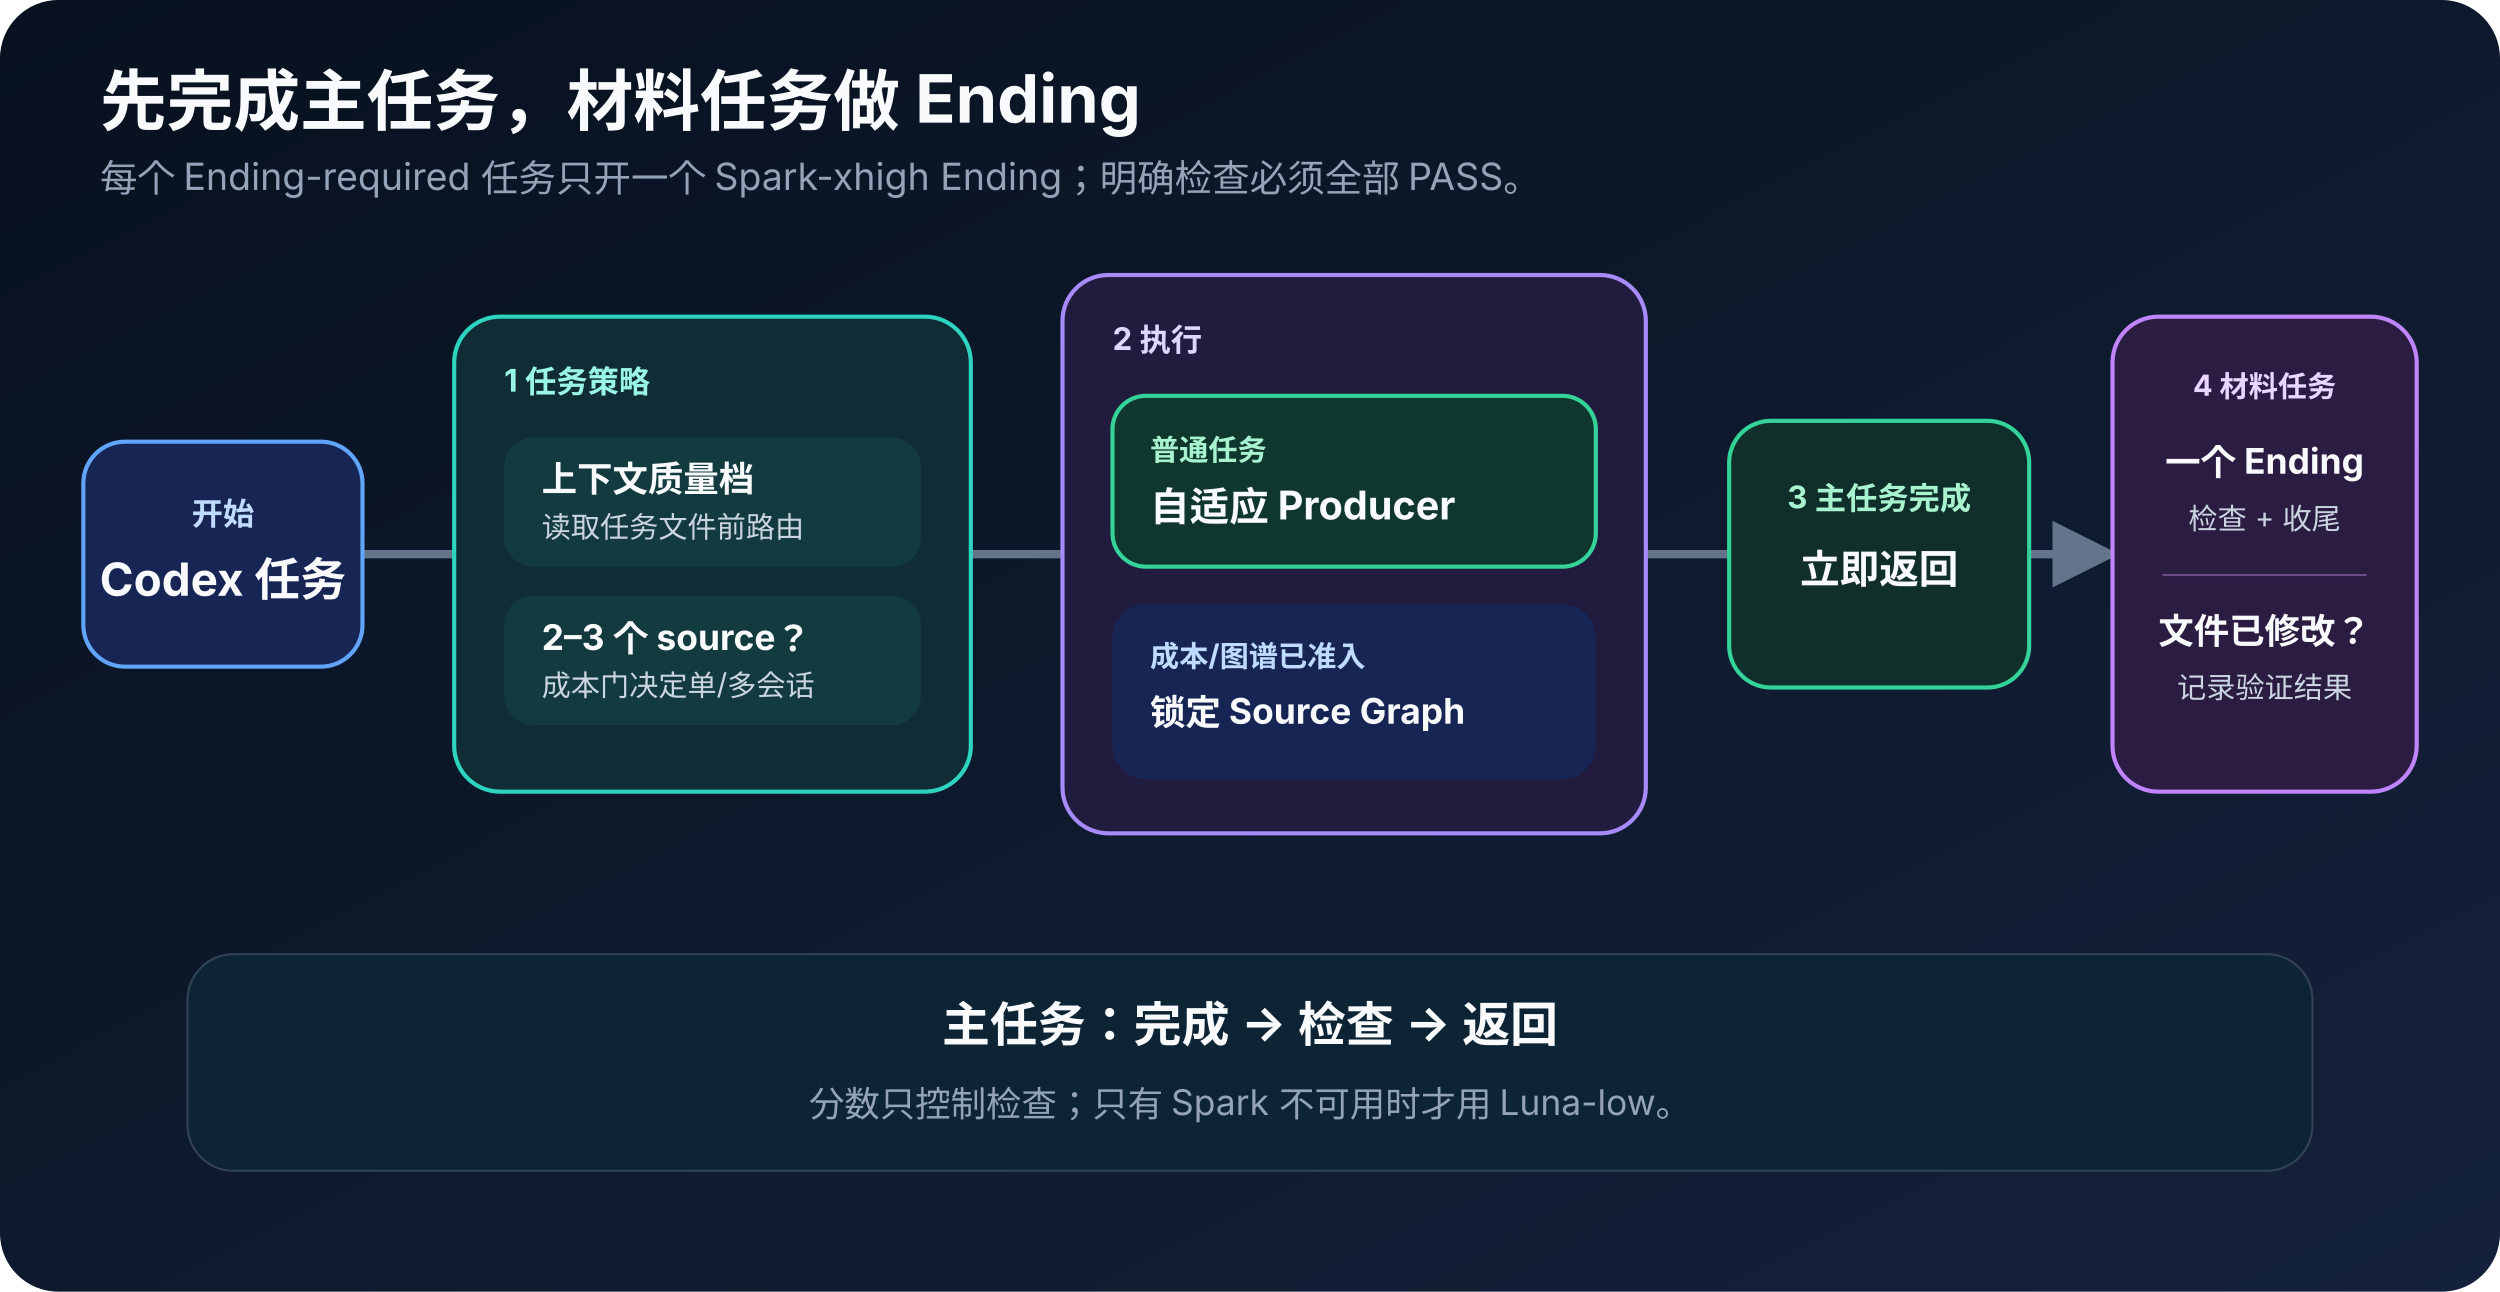
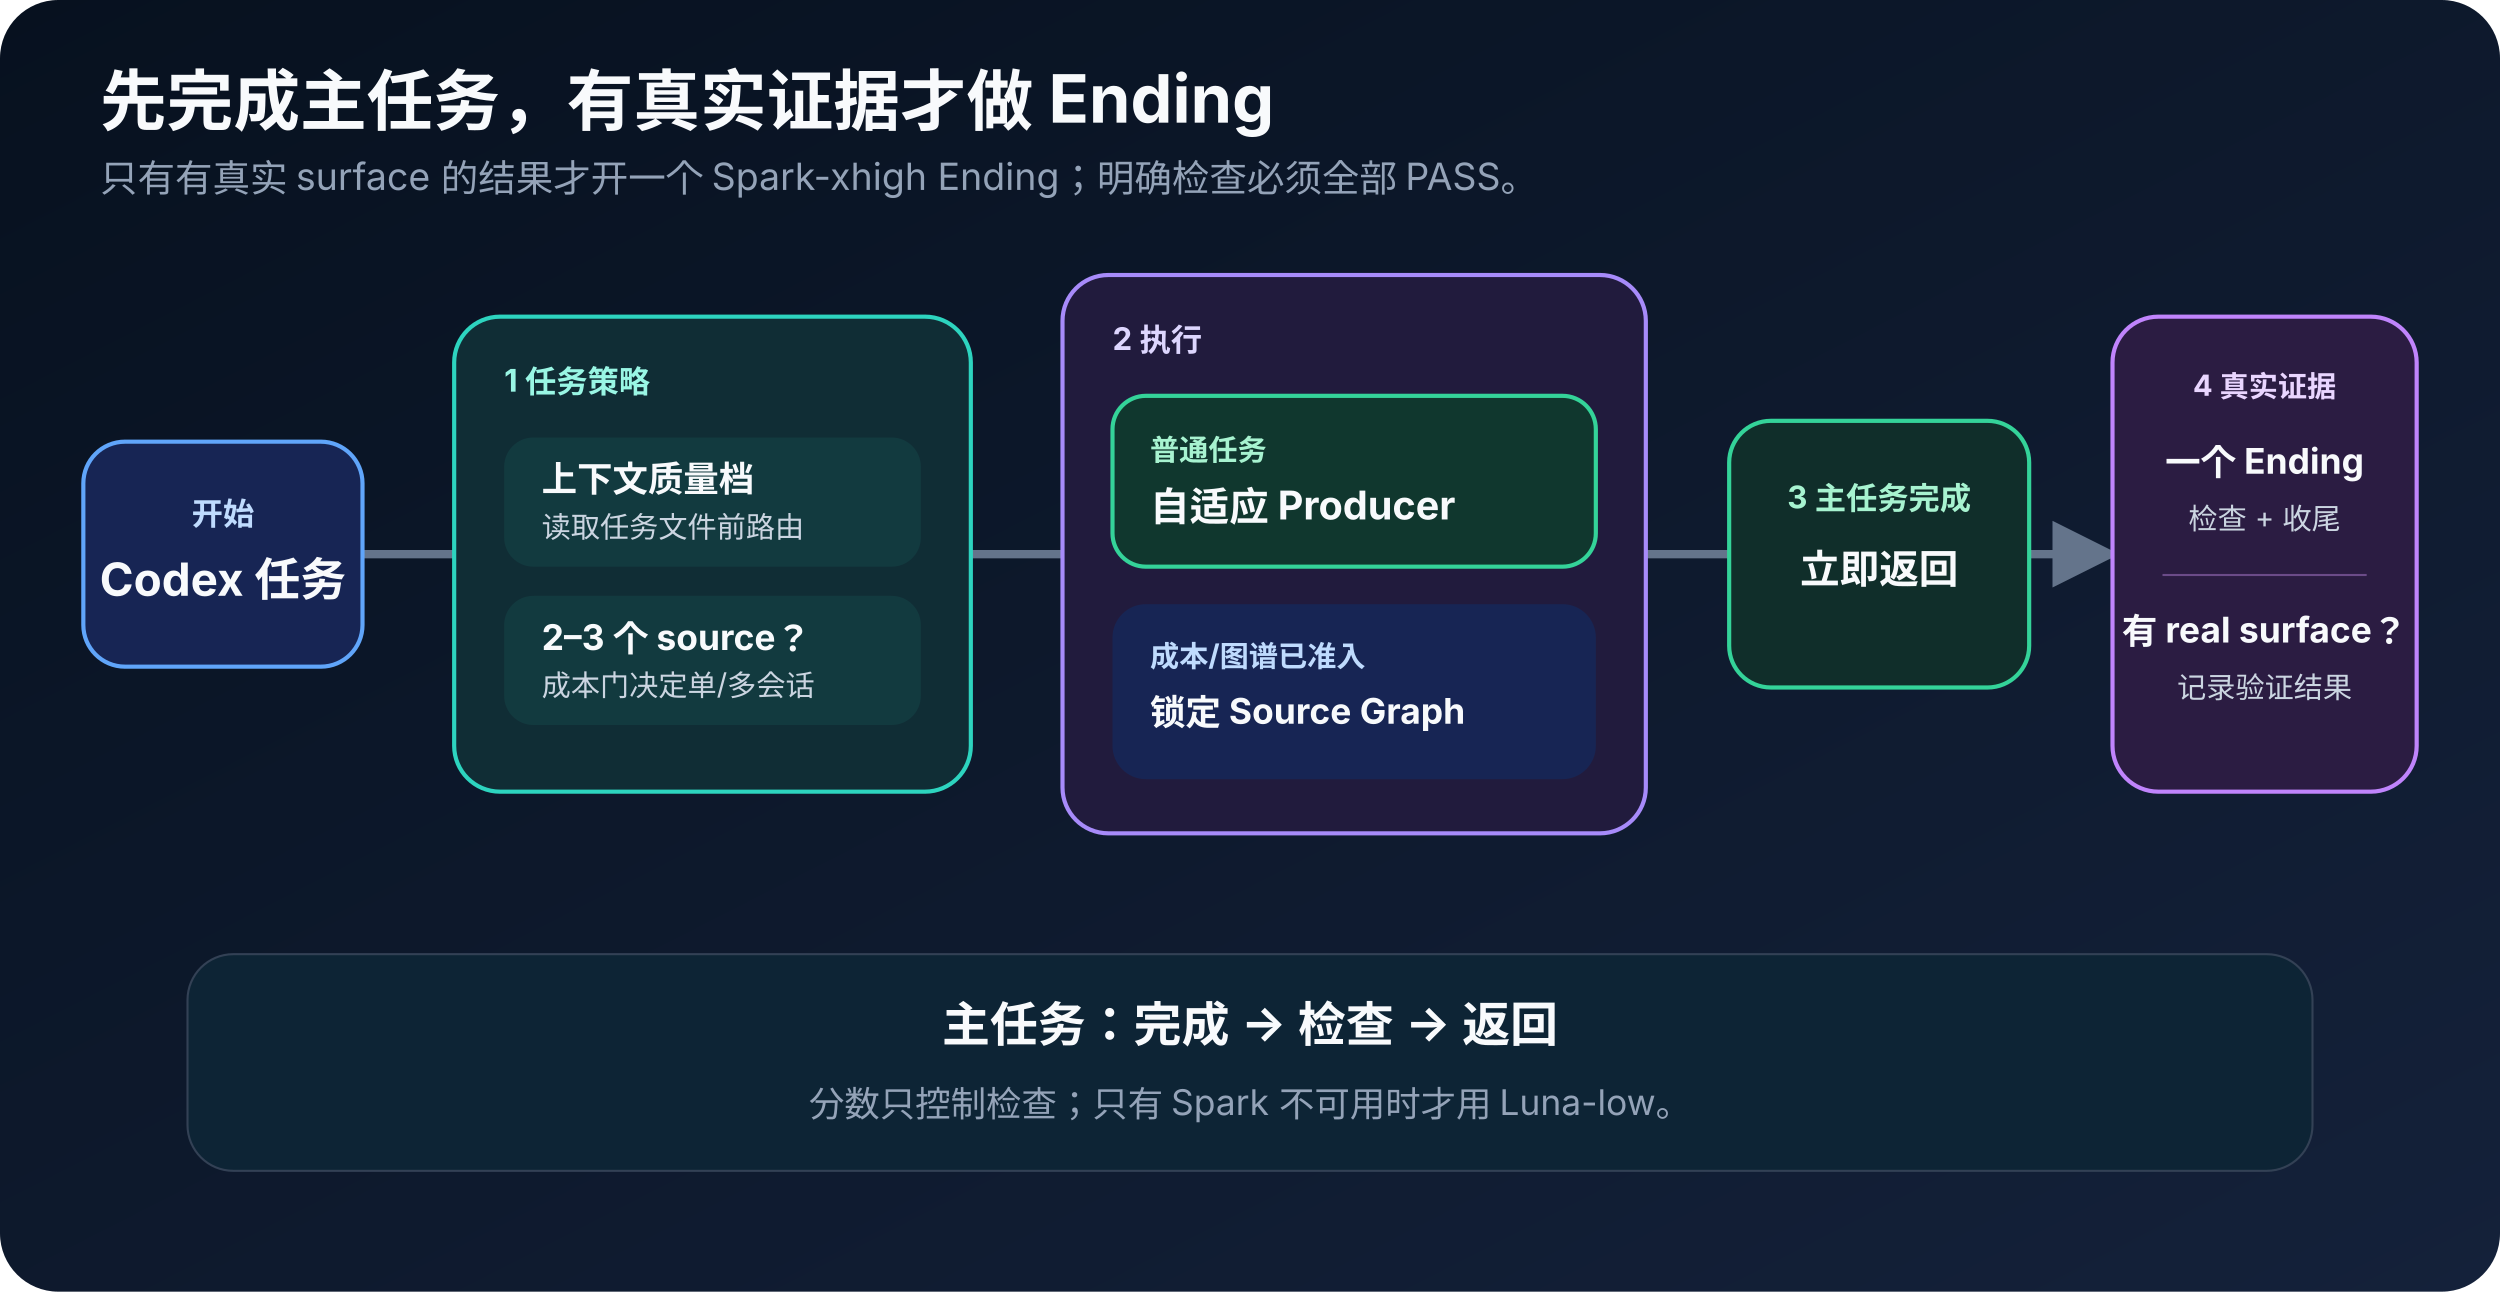
<svg xmlns="http://www.w3.org/2000/svg" width="1200" height="620" viewBox="0 0 1200 620" role="img" aria-labelledby="title desc">
  <defs>
    <linearGradient id="background" x1="0" y1="0" x2="1" y2="1">
      <stop stop-color="#07111f" />
      <stop offset="1" stop-color="#14213a" />
    </linearGradient>
    <marker id="arrow" viewBox="0 0 10 10" refX="9" refY="5" markerWidth="8" markerHeight="8" orient="auto">
      <path d="M0 0 10 5 0 10z" fill="#64748b" />
    </marker>
  </defs>
  <rect width="1200" height="620" rx="28" fill="url(#background)" />
-   <text x="48" y="60" fill="#f8fafc" font-family="-apple-system,BlinkMacSystemFont,'PingFang SC','Segoe UI',sans-serif" font-size="32" font-weight="700">先完成主任务，材料任务做 Ending</text>
-   <text x="48" y="92" fill="#94a3b8" font-family="-apple-system,BlinkMacSystemFont,'PingFang SC','Segoe UI',sans-serif" font-size="18">每个 Ending-required 任务只开一个 Spark-xhigh Ending；明确检查必须全部 PASS。</text>
+   <text x="48" y="60" fill="#f8fafc" font-family="-apple-system,BlinkMacSystemFont,'PingFang SC','Segoe UI',sans-serif" font-size="32" font-weight="700">先完成主任务，有真实证据才做 Ending</text>
+   <text x="48" y="92" fill="#94a3b8" font-family="-apple-system,BlinkMacSystemFont,'PingFang SC','Segoe UI',sans-serif" font-size="18">只有有真实 surface 的结果才开一个 Spark-xhigh Ending；明确检查必须全部 PASS。</text>
  <path d="M174 266H218 M466 266H510 M790 266H830 M974 266H1014" fill="none" stroke="#64748b" stroke-width="4" marker-end="url(#arrow)" />
  <rect x="40" y="212" width="134" height="108" rx="20" fill="#172554" stroke="#60a5fa" stroke-width="2" />
  <text x="107" y="252" text-anchor="middle" fill="#bfdbfe" font-family="-apple-system,BlinkMacSystemFont,'PingFang SC','Segoe UI',sans-serif" font-size="15" font-weight="700">开始</text>
  <text x="107" y="286" text-anchor="middle" fill="#f8fafc" font-family="-apple-system,BlinkMacSystemFont,'PingFang SC','Segoe UI',sans-serif" font-size="22" font-weight="700">Codex 任务</text>
  <rect x="218" y="152" width="248" height="228" rx="22" fill="#102d35" stroke="#2dd4bf" stroke-width="2" />
  <text x="242" y="188" fill="#99f6e4" font-family="-apple-system,BlinkMacSystemFont,'PingFang SC','Segoe UI',sans-serif" font-size="15" font-weight="700">1  任务策略</text>
  <rect x="242" y="210" width="200" height="62" rx="14" fill="#123a3f" />
  <text x="260" y="236" fill="#f8fafc" font-family="-apple-system,BlinkMacSystemFont,'PingFang SC','Segoe UI',sans-serif" font-size="17" font-weight="700">上下文质量档</text>
  <text x="260" y="258" fill="#cbd5e1" font-family="-apple-system,BlinkMacSystemFont,'PingFang SC','Segoe UI',sans-serif" font-size="14">读取任务文件前路由</text>
  <rect x="242" y="286" width="200" height="62" rx="14" fill="#123a3f" />
  <text x="260" y="312" fill="#f8fafc" font-family="-apple-system,BlinkMacSystemFont,'PingFang SC','Segoe UI',sans-serif" font-size="17" font-weight="700">2–3 个 source？</text>
  <text x="260" y="334" fill="#cbd5e1" font-family="-apple-system,BlinkMacSystemFont,'PingFang SC','Segoe UI',sans-serif" font-size="14">成本门决定单/多会话</text>
  <rect x="510" y="132" width="280" height="268" rx="22" fill="#211b3d" stroke="#a78bfa" stroke-width="2" />
  <text x="534" y="168" fill="#ddd6fe" font-family="-apple-system,BlinkMacSystemFont,'PingFang SC','Segoe UI',sans-serif" font-size="15" font-weight="700">2  执行</text>
  <rect x="534" y="190" width="232" height="82" rx="16" fill="#10372e" stroke="#34d399" stroke-width="2" />
  <text x="552" y="221" fill="#a7f3d0" font-family="-apple-system,BlinkMacSystemFont,'PingFang SC','Segoe UI',sans-serif" font-size="14" font-weight="700">普通任务</text>
  <text x="552" y="250" fill="#f8fafc" font-family="-apple-system,BlinkMacSystemFont,'PingFang SC','Segoe UI',sans-serif" font-size="19" font-weight="700">自适应 Producer</text>
  <rect x="534" y="290" width="232" height="84" rx="16" fill="#172554" />
  <text x="552" y="320" fill="#bfdbfe" font-family="-apple-system,BlinkMacSystemFont,'PingFang SC','Segoe UI',sans-serif" font-size="14" font-weight="700">成本/图谱已准入</text>
  <text x="552" y="348" fill="#f8fafc" font-family="-apple-system,BlinkMacSystemFont,'PingFang SC','Segoe UI',sans-serif" font-size="17" font-weight="700">锁定 Source Graph</text>
  <rect x="830" y="202" width="144" height="128" rx="20" fill="#102e2a" stroke="#34d399" stroke-width="2" />
  <text x="902" y="244" text-anchor="middle" fill="#a7f3d0" font-family="-apple-system,BlinkMacSystemFont,'PingFang SC','Segoe UI',sans-serif" font-size="15" font-weight="700">3  主任务完成</text>
  <text x="902" y="280" text-anchor="middle" fill="#f8fafc" font-family="-apple-system,BlinkMacSystemFont,'PingFang SC','Segoe UI',sans-serif" font-size="19" font-weight="700">立即返回</text>
  <rect x="1014" y="152" width="146" height="228" rx="22" fill="#2b1c42" stroke="#c084fc" stroke-width="2" />
-   <text x="1087" y="190" text-anchor="middle" fill="#e9d5ff" font-family="-apple-system,BlinkMacSystemFont,'PingFang SC','Segoe UI',sans-serif" font-size="14" font-weight="700">4  材料任务</text>
+   <text x="1087" y="190" text-anchor="middle" fill="#e9d5ff" font-family="-apple-system,BlinkMacSystemFont,'PingFang SC','Segoe UI',sans-serif" font-size="14" font-weight="700">4  真实证据</text>
  <text x="1087" y="228" text-anchor="middle" fill="#f8fafc" font-family="-apple-system,BlinkMacSystemFont,'PingFang SC','Segoe UI',sans-serif" font-size="17" font-weight="700">一个 Ending</text>
  <text x="1087" y="254" text-anchor="middle" fill="#cbd5e1" font-family="-apple-system,BlinkMacSystemFont,'PingFang SC','Segoe UI',sans-serif" font-size="14">检查 + 收尾</text>
  <line x1="1038" y1="276" x2="1136" y2="276" stroke="#6b4b88" />
-   <text x="1087" y="309" text-anchor="middle" fill="#f8fafc" font-family="-apple-system,BlinkMacSystemFont,'PingFang SC','Segoe UI',sans-serif" font-size="17" font-weight="700">文件已修改？</text>
+   <text x="1087" y="309" text-anchor="middle" fill="#f8fafc" font-family="-apple-system,BlinkMacSystemFont,'PingFang SC','Segoe UI',sans-serif" font-size="17" font-weight="700">有 real surface？</text>
  <text x="1087" y="335" text-anchor="middle" fill="#cbd5e1" font-family="-apple-system,BlinkMacSystemFont,'PingFang SC','Segoe UI',sans-serif" font-size="14">记录验证结果</text>
  <rect x="90" y="458" width="1020" height="104" rx="22" fill="#0d2435" stroke="#334155" />
  <text x="600" y="500" text-anchor="middle" fill="#f8fafc" font-family="-apple-system,BlinkMacSystemFont,'PingFang SC','Segoe UI',sans-serif" font-size="23" font-weight="700">主任务：完成 → 检查 → 返回</text>
  <text x="600" y="536" text-anchor="middle" fill="#94a3b8" font-family="-apple-system,BlinkMacSystemFont,'PingFang SC','Segoe UI',sans-serif" font-size="17">分数只控制检查；只有 Spark 不可用时才用 Luna-low。</text>
</svg>
